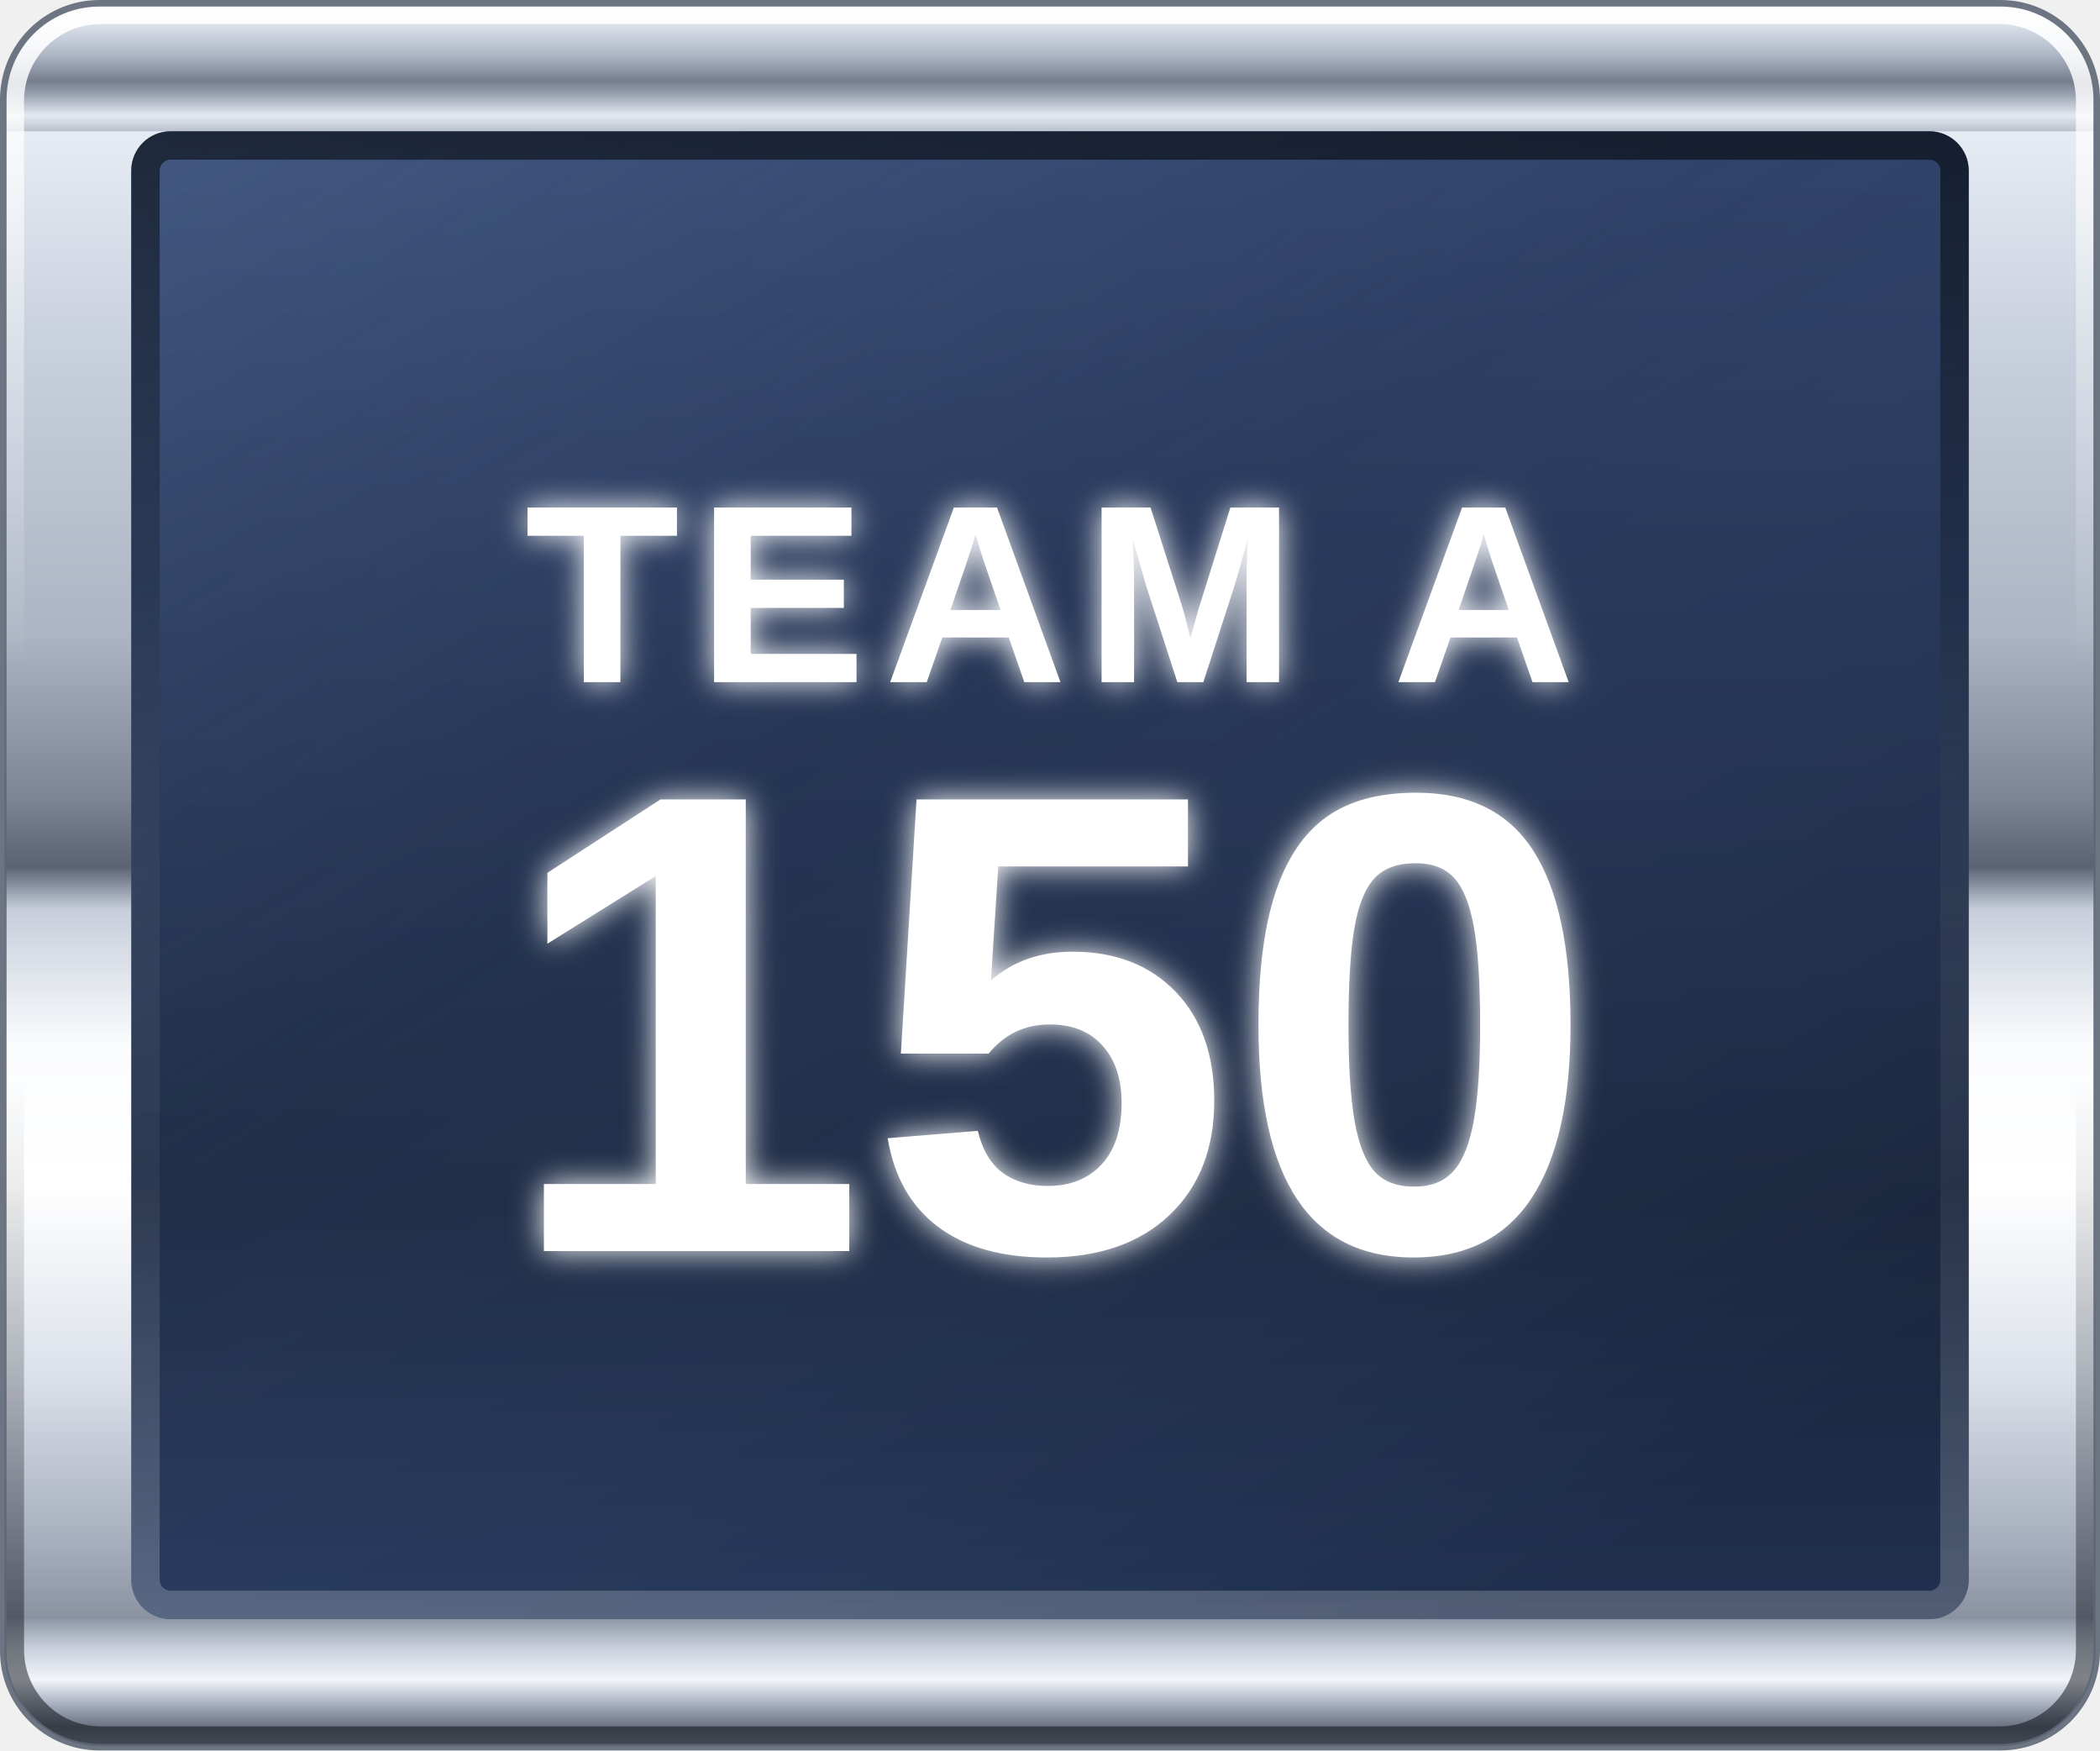
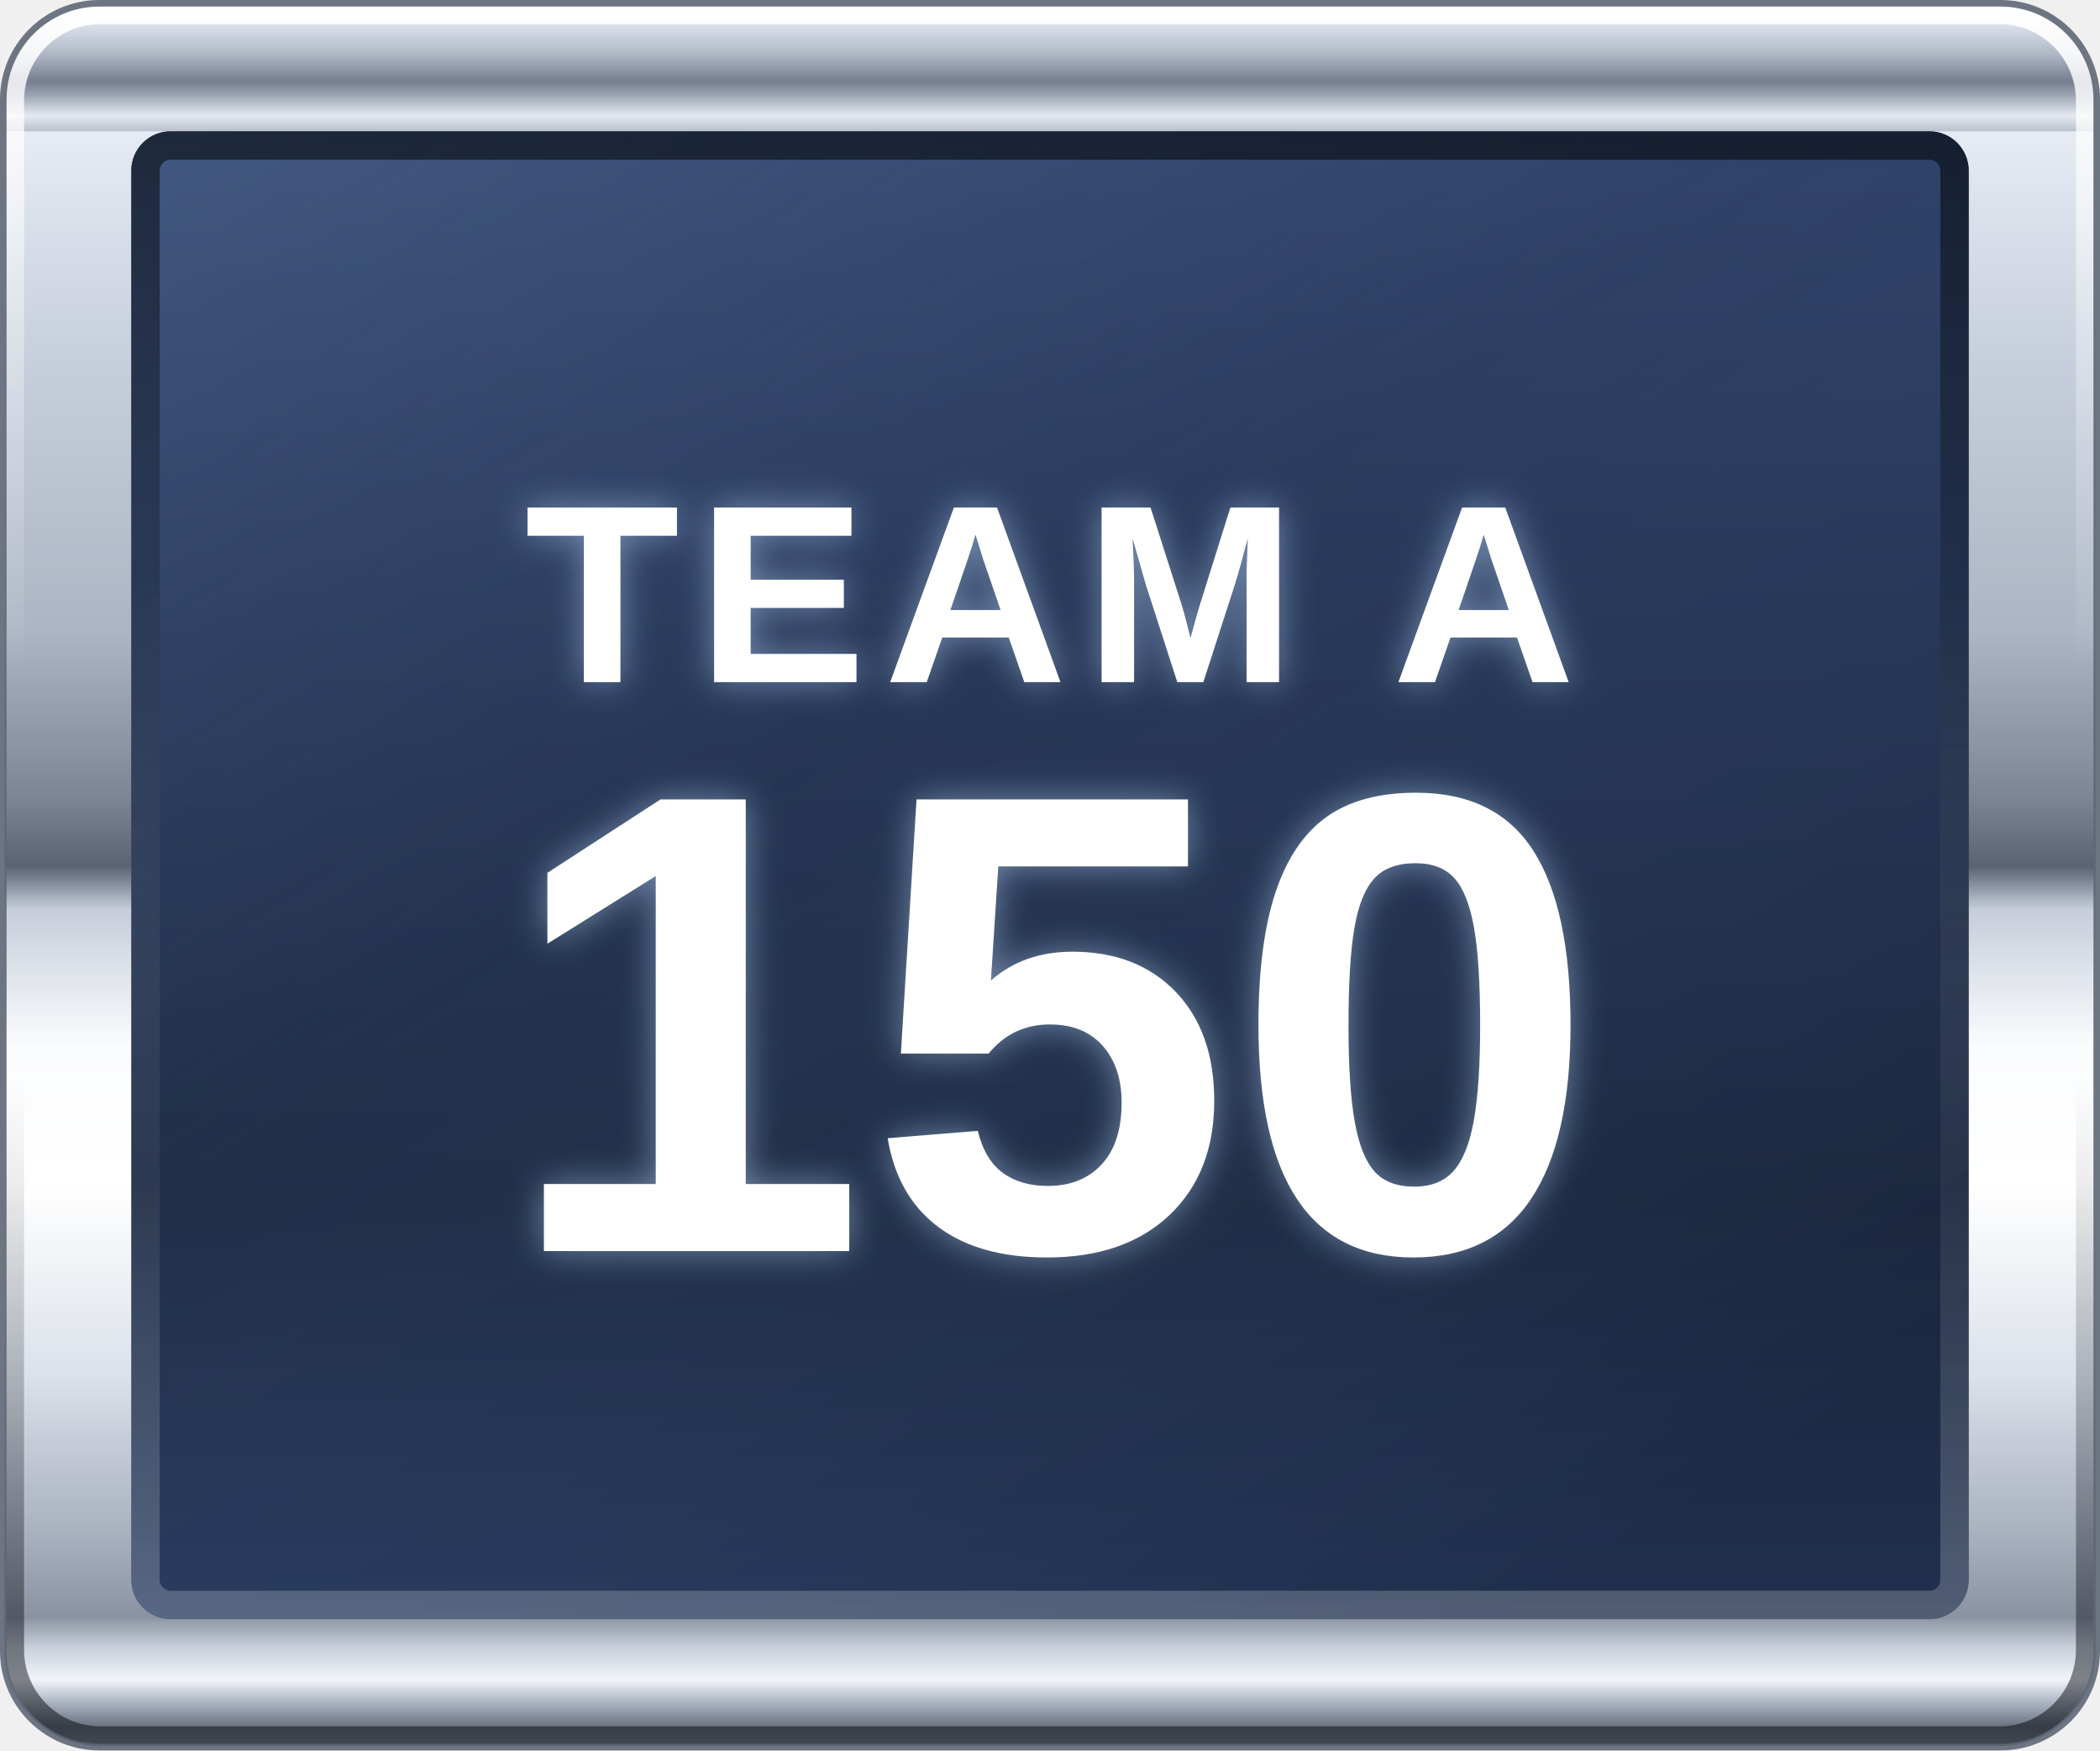
<svg xmlns="http://www.w3.org/2000/svg" viewBox="0 0 480 400" width="480" height="400">
  <defs>
    <linearGradient id="chrome" x1="0" y1="0" x2="0" y2="1">
      <stop offset="0.00" stop-color="#F6F9FD" />
      <stop offset="0.06" stop-color="#E8EDF5" />
      <stop offset="0.20" stop-color="#C7CFDC" />
      <stop offset="0.36" stop-color="#ADB5C4" />
      <stop offset="0.455" stop-color="#7C8496" />
      <stop offset="0.495" stop-color="#5A6274" />
      <stop offset="0.520" stop-color="#C7CEDA" />
      <stop offset="0.60" stop-color="#FBFCFE" />
      <stop offset="0.68" stop-color="#FFFFFF" />
      <stop offset="0.79" stop-color="#DCE1EA" />
      <stop offset="0.89" stop-color="#A5ADBC" />
      <stop offset="0.96" stop-color="#79818F" />
      <stop offset="1.00" stop-color="#AEB6C4" />
    </linearGradient>
    <linearGradient id="bevel" x1="0" y1="0" x2="0" y2="1">
      <stop offset="0.00" stop-color="#FFFFFF" stop-opacity="0.95" />
      <stop offset="0.16" stop-color="#FFFFFF" stop-opacity="0.40" />
      <stop offset="0.38" stop-color="#FFFFFF" stop-opacity="0.00" />
      <stop offset="0.62" stop-color="#0B0E14" stop-opacity="0.00" />
      <stop offset="0.85" stop-color="#0B0E14" stop-opacity="0.30" />
      <stop offset="1.00" stop-color="#0B0E14" stop-opacity="0.55" />
    </linearGradient>
    <linearGradient id="screen" x1="0" y1="0" x2="0" y2="1">
      <stop offset="0.00" stop-color="#2C3E63" />
      <stop offset="0.35" stop-color="#22314F" />
      <stop offset="0.72" stop-color="#1B283F" />
      <stop offset="1.00" stop-color="#243657" />
    </linearGradient>
    <linearGradient id="recess" x1="0" y1="0" x2="0" y2="1">
      <stop offset="0.00" stop-color="#000000" stop-opacity="0.55" />
      <stop offset="0.30" stop-color="#000000" stop-opacity="0.18" />
      <stop offset="0.70" stop-color="#FFFFFF" stop-opacity="0.05" />
      <stop offset="1.00" stop-color="#FFFFFF" stop-opacity="0.22" />
    </linearGradient>
    <linearGradient id="sheen" x1="0" y1="0" x2="0.75" y2="1">
      <stop offset="0.00" stop-color="#9FC6FF" stop-opacity="0.20" />
      <stop offset="0.45" stop-color="#7FA8E8" stop-opacity="0.05" />
      <stop offset="1.00" stop-color="#0A1428" stop-opacity="0.18" />
    </linearGradient>
    <filter id="glow" x="-25%" y="-25%" width="150%" height="150%">
      <feGaussianBlur stdDeviation="9" result="b" />
      <feMerge>
        <feMergeNode in="b" />
        <feMergeNode in="SourceGraphic" />
      </feMerge>
    </filter>
-     <filter id="textglow" x="-30%" y="-30%" width="160%" height="160%">
-       <feGaussianBlur stdDeviation="3.5" result="b" />
+     <filter id="textglow" x="-35%" y="-35%" width="170%" height="180%">
+       <feDropShadow dx="0" dy="7" stdDeviation="5" flood-color="#04070E" flood-opacity="0.72" />
+       <feGaussianBlur in="SourceAlpha" stdDeviation="4" result="b" />
+       <feFlood flood-color="#BEDCFF" flood-opacity="0.5" result="c" />
+       <feComposite in="c" in2="b" operator="in" result="glow" />
      <feMerge>
-         <feMergeNode in="b" />
+         <feMergeNode in="glow" />
        <feMergeNode in="SourceGraphic" />
      </feMerge>
    </filter>
    <linearGradient id="frameTop" gradientUnits="userSpaceOnUse" x1="0" y1="0" x2="0" y2="30">
      <stop offset="0.00" stop-color="#FDFEFF" />
      <stop offset="0.18" stop-color="#DDE3EC" />
      <stop offset="0.42" stop-color="#AEB6C5" />
      <stop offset="0.62" stop-color="#767E8E" />
      <stop offset="0.72" stop-color="#9AA2B1" />
      <stop offset="0.88" stop-color="#E4E9F1" />
      <stop offset="1.00" stop-color="#B9C1CE" />
    </linearGradient>
    <linearGradient id="frameBottom" gradientUnits="userSpaceOnUse" x1="0" y1="370" x2="0" y2="400">
      <stop offset="0.00" stop-color="#9098A7" />
      <stop offset="0.22" stop-color="#C9D0DB" />
      <stop offset="0.46" stop-color="#F2F5FA" />
      <stop offset="0.64" stop-color="#AAB2C1" />
      <stop offset="0.82" stop-color="#6A7180" />
      <stop offset="1.00" stop-color="#8F97A5" />
    </linearGradient>
    <clipPath id="frameClip">
      <rect x="1" y="1" width="478" height="398" rx="22" />
    </clipPath>
    <clipPath id="screenClip">
      <rect x="30" y="30" width="420" height="340" rx="9" />
    </clipPath>
  </defs>
  <g transform="translate(0,0)">
    <rect x="1" y="1" width="478" height="398" rx="22" fill="url(#chrome)" />
    <g clip-path="url(#frameClip)">
      <rect x="0" y="0" width="480" height="30" fill="url(#frameTop)" />
      <rect x="0" y="370" width="480" height="30" fill="url(#frameBottom)" />
      <rect x="1" y="1" width="478" height="398" rx="22" fill="none" stroke="url(#bevel)" stroke-width="9" />
    </g>
    <rect x="0.75" y="0.75" width="478.5" height="398.5" rx="22" fill="none" stroke="#5F6776" stroke-width="1.5" stroke-opacity="0.9" />
    <rect x="30" y="30" width="420" height="340" rx="9" fill="url(#screen)" />
    <g clip-path="url(#screenClip)">
      <rect x="30" y="30" width="420" height="340" fill="url(#sheen)" />
    </g>
    <g clip-path="url(#screenClip)">
      <rect x="30" y="30" width="420" height="340" rx="9" fill="none" stroke="url(#recess)" stroke-width="13" />
    </g>
    <text x="240" y="155.88" text-anchor="middle" font-family="'Arial Narrow','Haettenschweiler','Arial Bold',Arial,Helvetica,sans-serif" font-size="58" font-weight="bold" letter-spacing="4" fill="#FFFFFF" filter="url(#textglow)">TEAM A</text>
    <text x="240" y="285.88" text-anchor="middle" font-family="'Arial Narrow','Haettenschweiler','Arial Bold',Arial,Helvetica,sans-serif" font-size="150" font-weight="bold" fill="#FFFFFF" filter="url(#textglow)">150</text>
  </g>
</svg>
